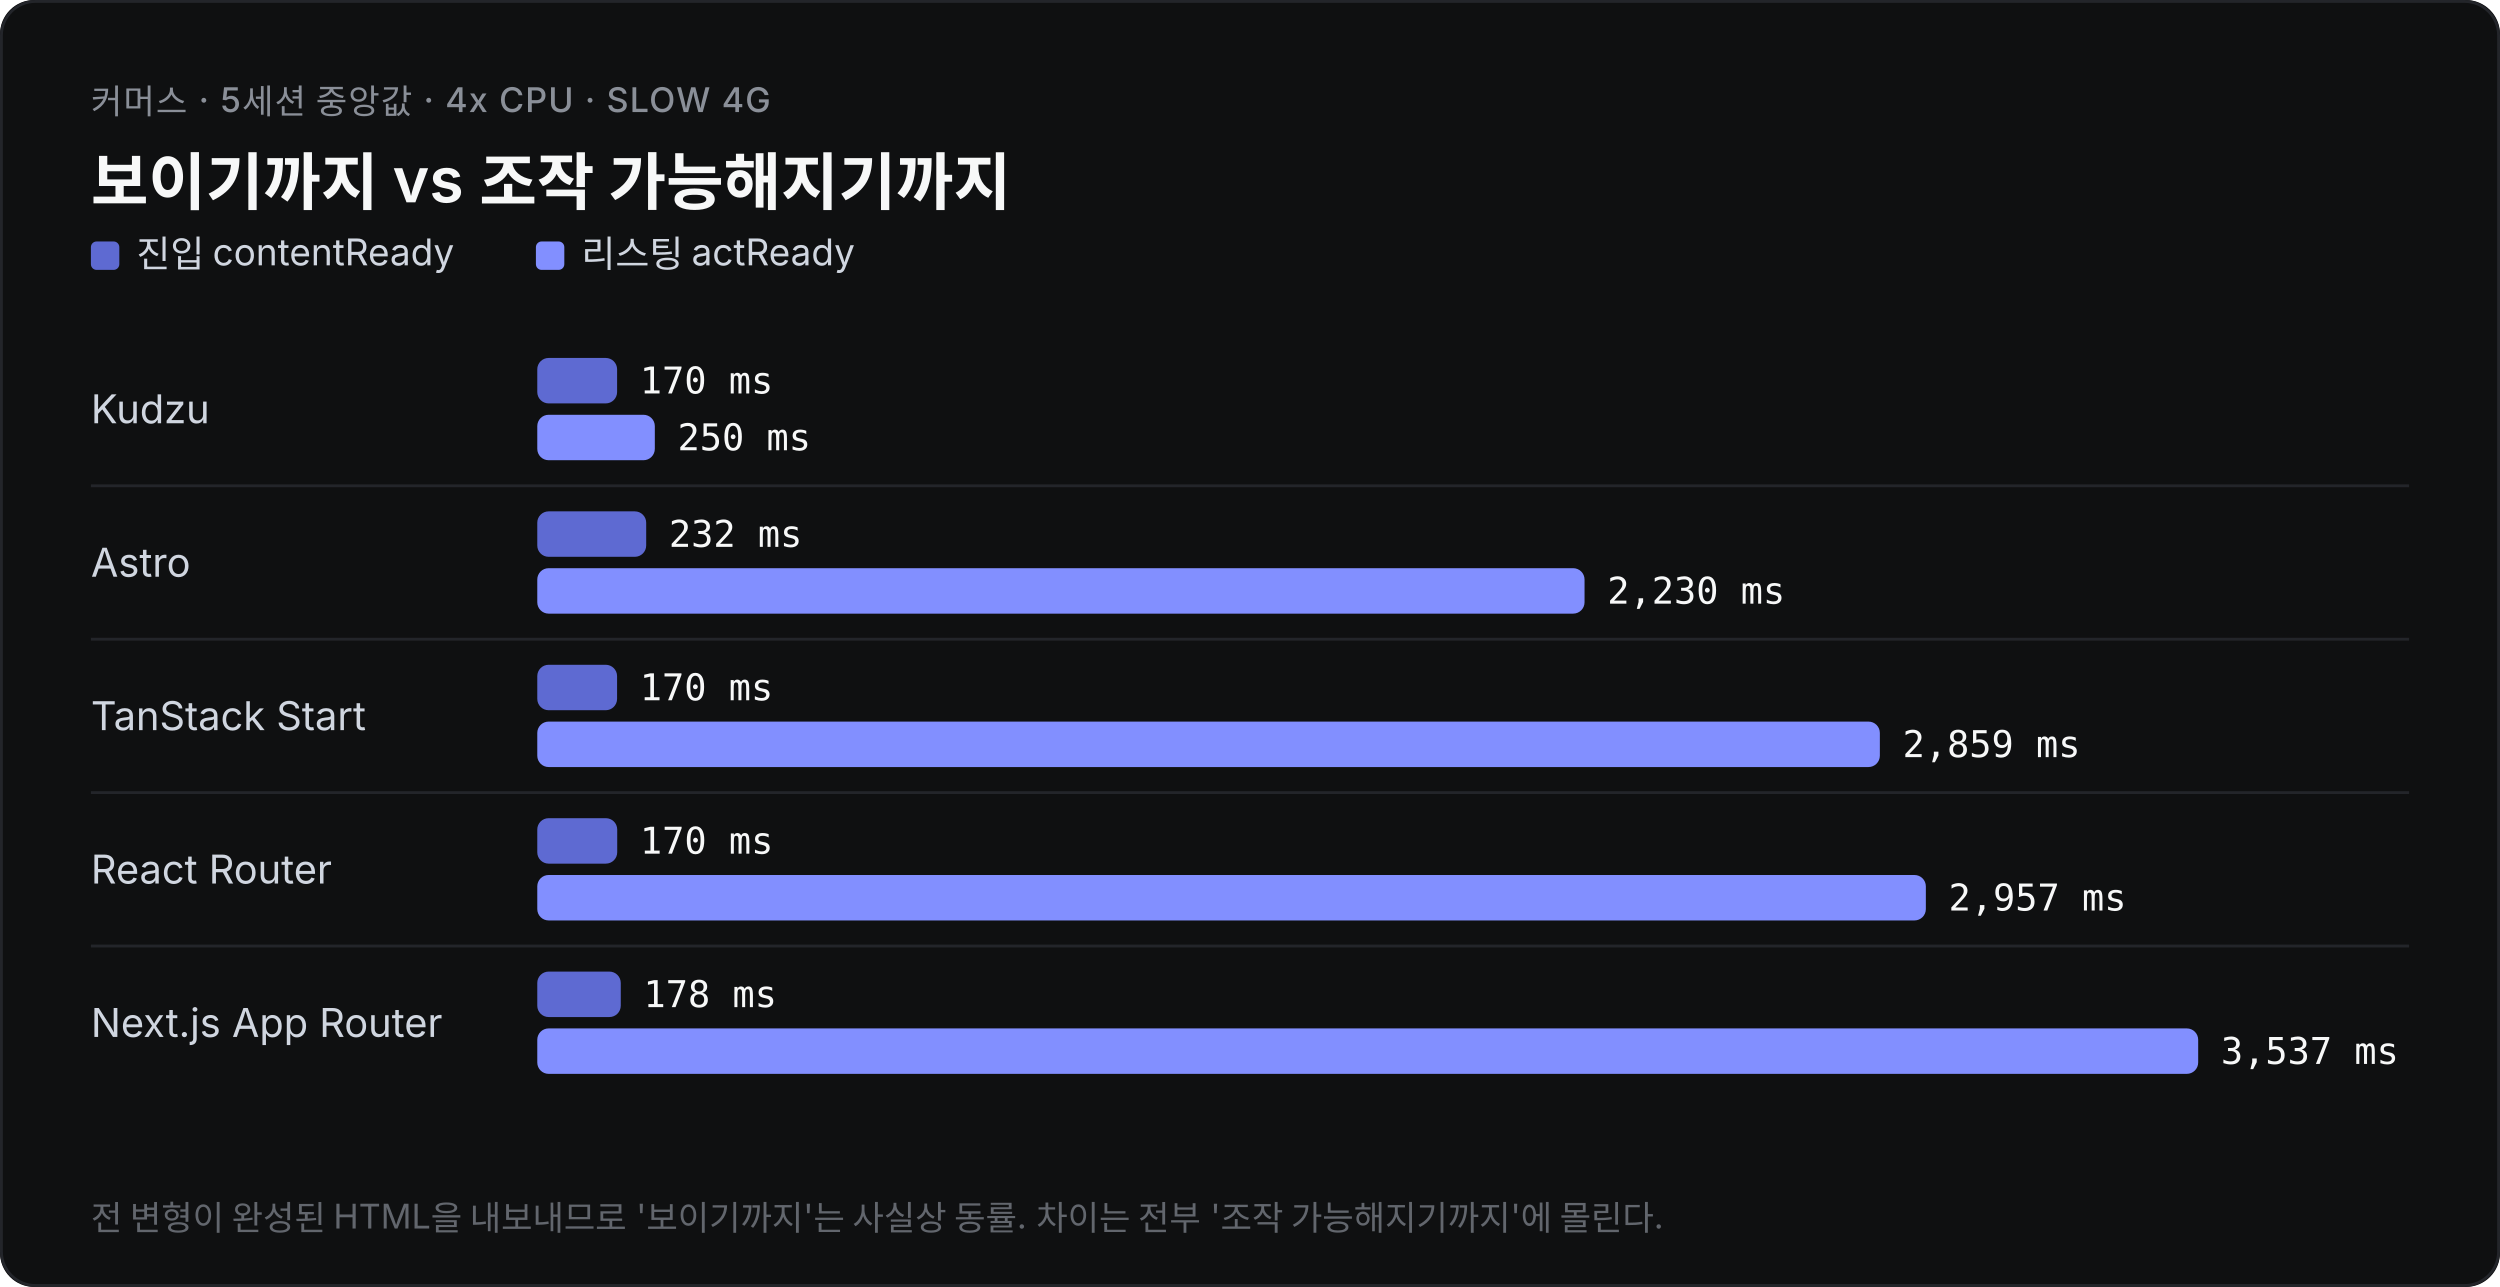
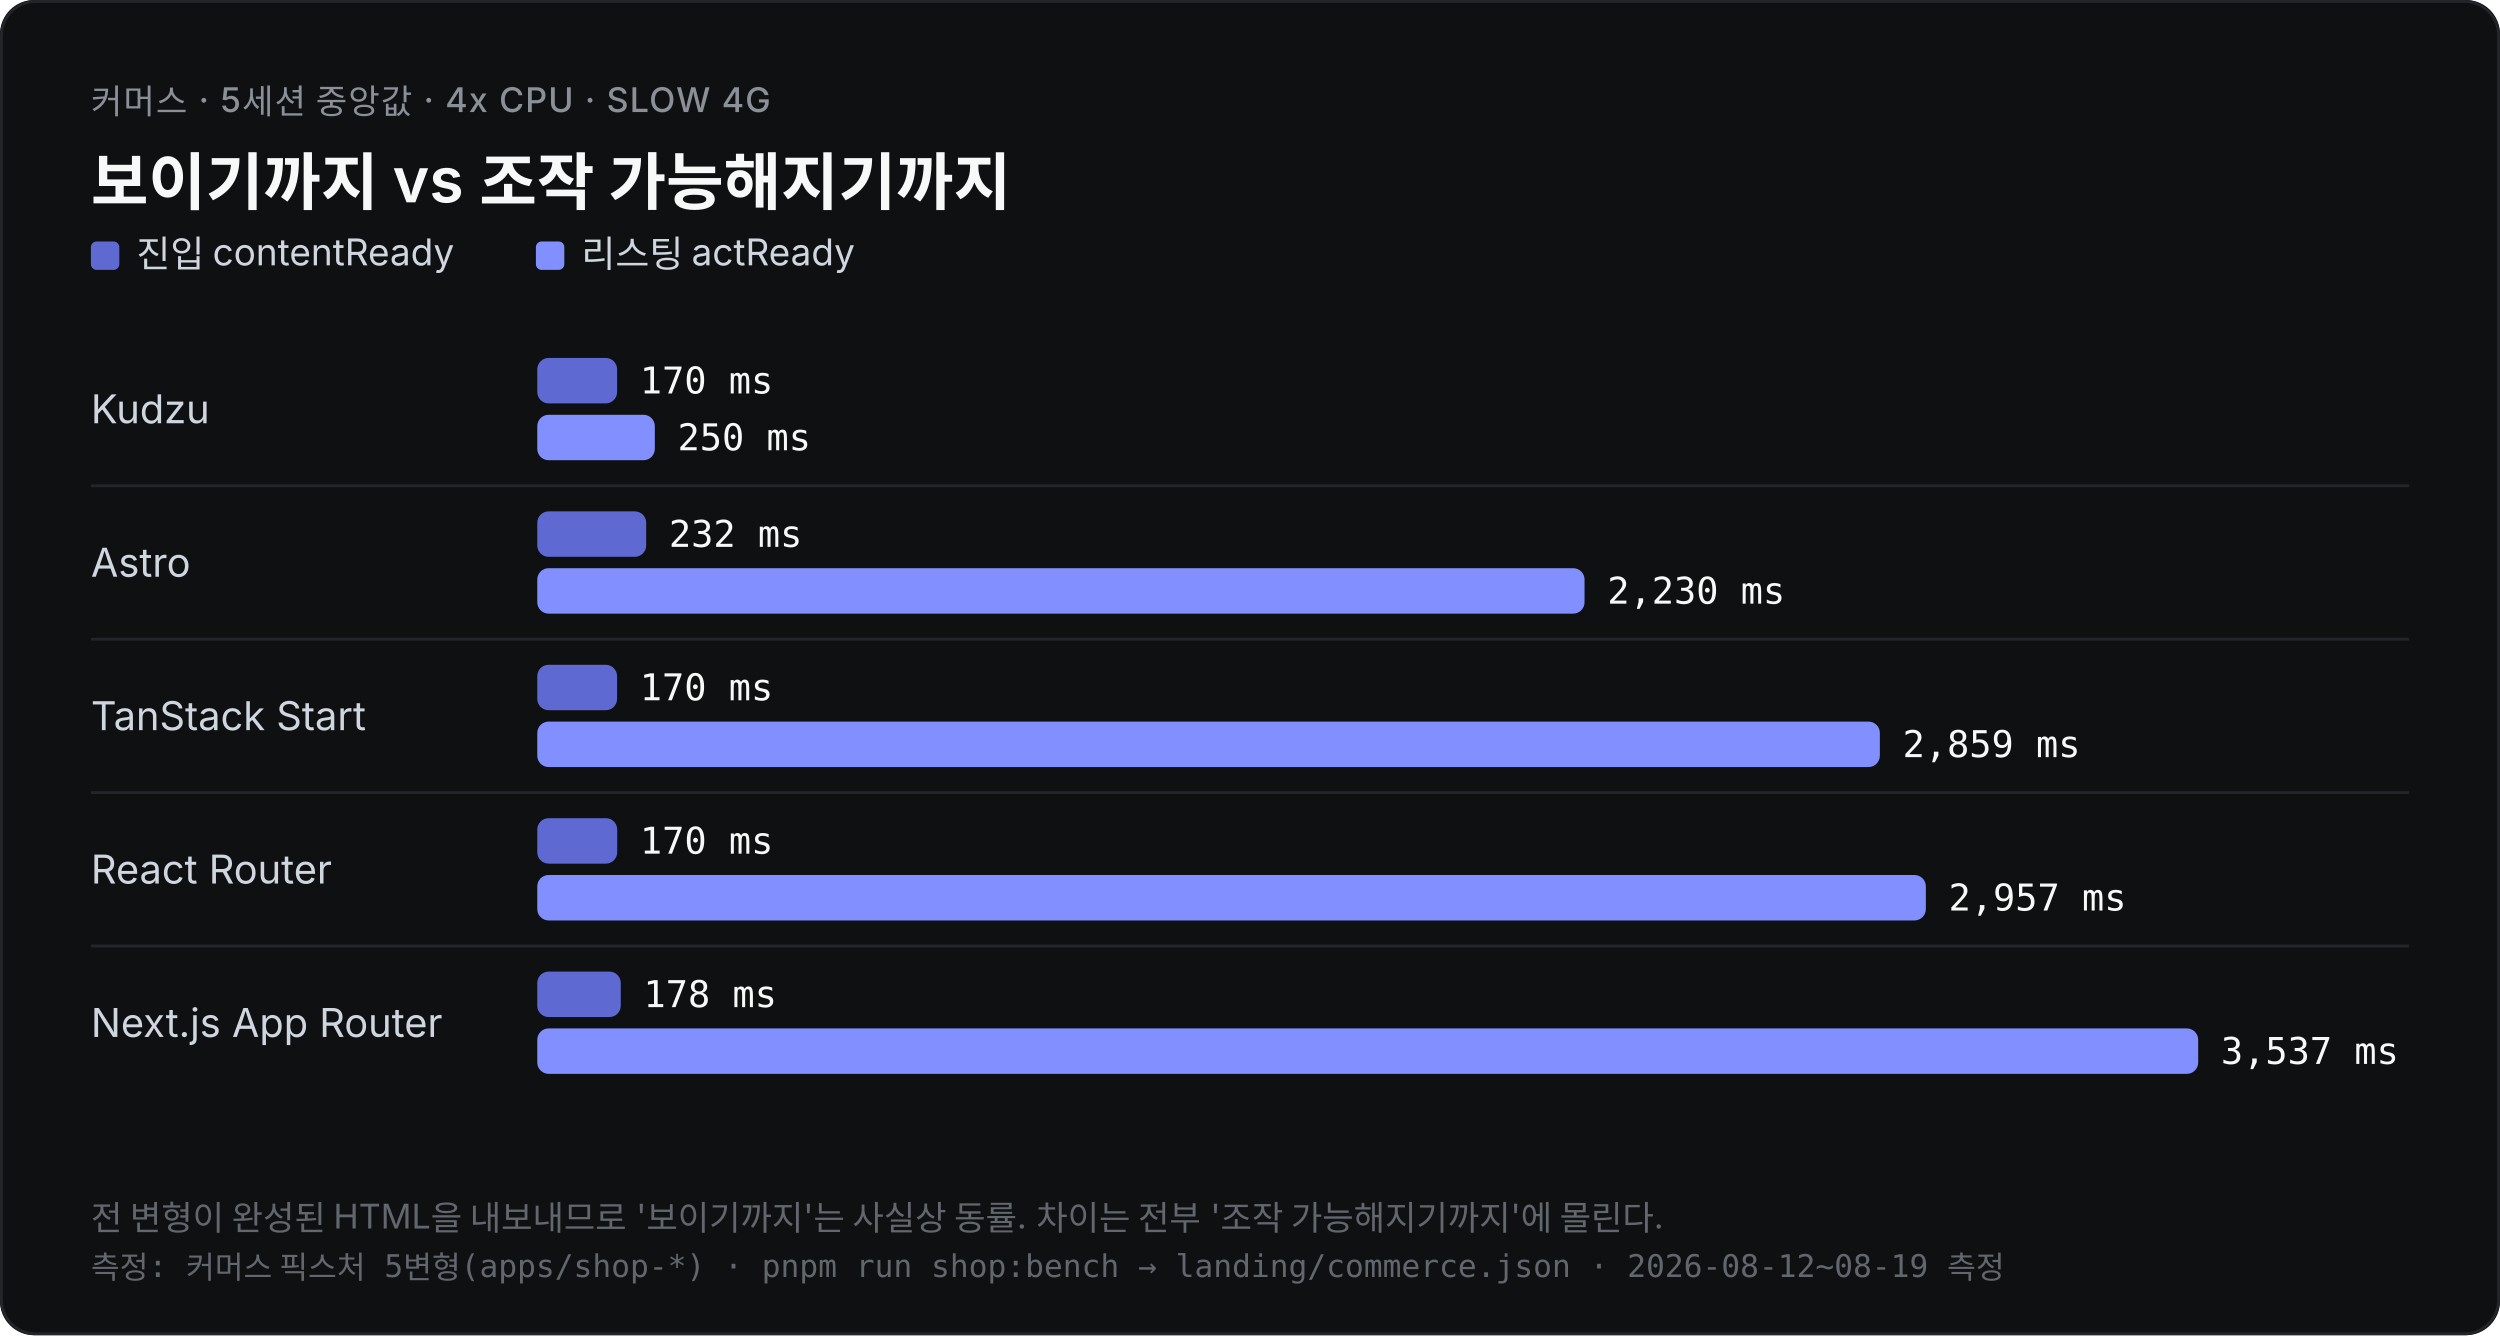
- <svg xmlns="http://www.w3.org/2000/svg" width="880" height="453" viewBox="0 0 880 453" role="img" aria-label="보이기까지 vs 조작 가능해지기까지">
-   <rect x="0" y="0" width="880" height="453" rx="12" fill="#010102" />
-   <rect x="0.5" y="0.5" width="879" height="452" rx="12" fill="#0f1011" stroke="#23252a" stroke-width="1" />
+ <svg xmlns="http://www.w3.org/2000/svg" width="880" height="470" viewBox="0 0 880 470" role="img" aria-label="보이기까지 vs 조작 가능해지기까지">
+   <rect x="0" y="0" width="880" height="470" rx="12" fill="#010102" />
+   <rect x="0.5" y="0.5" width="879" height="469" rx="12" fill="#0f1011" stroke="#23252a" stroke-width="1" />
  <text x="32" y="40" font-family="-apple-system, BlinkMacSystemFont, 'SF Pro Display', 'Segoe UI', Inter, Roboto, sans-serif" font-size="12" font-weight="500" fill="#8a8f98" letter-spacing="0.4">커머스 · 5세션 중앙값 · 4x CPU · SLOW 4G</text>
  <text x="32" y="72" font-family="-apple-system, BlinkMacSystemFont, 'SF Pro Display', 'Segoe UI', Inter, Roboto, sans-serif" font-size="22" font-weight="600" fill="#f7f8f8">보이기까지 vs 조작 가능해지기까지</text>
  <rect x="32" y="85" width="10" height="10" rx="2" fill="#5e6ad2" />
  <text x="48" y="94" font-family="-apple-system, BlinkMacSystemFont, 'SF Pro Display', 'Segoe UI', Inter, Roboto, sans-serif" font-size="13" font-weight="400" fill="#d0d6e0">진입 contentReady</text>
  <rect x="188.64" y="85" width="10" height="10" rx="2" fill="#828fff" />
  <text x="204.64" y="94" font-family="-apple-system, BlinkMacSystemFont, 'SF Pro Display', 'Segoe UI', Inter, Roboto, sans-serif" font-size="13" font-weight="400" fill="#d0d6e0">리스팅 actReady</text>
  <text x="32" y="149" font-family="-apple-system, BlinkMacSystemFont, 'SF Pro Display', 'Segoe UI', Inter, Roboto, sans-serif" font-size="14" font-weight="400" fill="#d0d6e0">Kudzu</text>
  <rect x="189.12" y="126" width="28.1" height="16" rx="4" fill="#5e6ad2" />
  <text x="225.223" y="138.5" font-family="ui-monospace, SFMono-Regular, 'SF Mono', Menlo, monospace" font-size="13" font-weight="400" fill="#f7f8f8">170 ms</text>
  <rect x="189.12" y="146" width="41.38" height="16" rx="4" fill="#828fff" />
  <text x="238.497" y="158.5" font-family="ui-monospace, SFMono-Regular, 'SF Mono', Menlo, monospace" font-size="13" font-weight="400" fill="#f7f8f8">250 ms</text>
  <line x1="32" y1="171" x2="848" y2="171" stroke="#23252a" stroke-width="1" />
  <text x="32" y="203" font-family="-apple-system, BlinkMacSystemFont, 'SF Pro Display', 'Segoe UI', Inter, Roboto, sans-serif" font-size="14" font-weight="400" fill="#d0d6e0">Astro</text>
  <rect x="189.12" y="180" width="38.34" height="16" rx="4" fill="#5e6ad2" />
  <text x="235.456" y="192.5" font-family="ui-monospace, SFMono-Regular, 'SF Mono', Menlo, monospace" font-size="13" font-weight="400" fill="#f7f8f8">232 ms</text>
  <rect x="189.12" y="200" width="368.64" height="16" rx="4" fill="#828fff" />
  <text x="565.764" y="212.5" font-family="ui-monospace, SFMono-Regular, 'SF Mono', Menlo, monospace" font-size="13" font-weight="400" fill="#f7f8f8">2,230 ms</text>
  <line x1="32" y1="225" x2="848" y2="225" stroke="#23252a" stroke-width="1" />
  <text x="32" y="257" font-family="-apple-system, BlinkMacSystemFont, 'SF Pro Display', 'Segoe UI', Inter, Roboto, sans-serif" font-size="14" font-weight="400" fill="#d0d6e0">TanStack Start</text>
  <rect x="189.12" y="234" width="28.09" height="16" rx="4" fill="#5e6ad2" />
  <text x="225.206" y="246.5" font-family="ui-monospace, SFMono-Regular, 'SF Mono', Menlo, monospace" font-size="13" font-weight="400" fill="#f7f8f8">170 ms</text>
  <rect x="189.12" y="254" width="472.59" height="16" rx="4" fill="#828fff" />
  <text x="669.712" y="266.5" font-family="ui-monospace, SFMono-Regular, 'SF Mono', Menlo, monospace" font-size="13" font-weight="400" fill="#f7f8f8">2,859 ms</text>
  <line x1="32" y1="279" x2="848" y2="279" stroke="#23252a" stroke-width="1" />
  <text x="32" y="311" font-family="-apple-system, BlinkMacSystemFont, 'SF Pro Display', 'Segoe UI', Inter, Roboto, sans-serif" font-size="14" font-weight="400" fill="#d0d6e0">React Router</text>
  <rect x="189.12" y="288" width="28.14" height="16" rx="4" fill="#5e6ad2" />
  <text x="225.256" y="300.5" font-family="ui-monospace, SFMono-Regular, 'SF Mono', Menlo, monospace" font-size="13" font-weight="400" fill="#f7f8f8">170 ms</text>
  <rect x="189.12" y="308" width="488.78" height="16" rx="4" fill="#828fff" />
  <text x="685.896" y="320.5" font-family="ui-monospace, SFMono-Regular, 'SF Mono', Menlo, monospace" font-size="13" font-weight="400" fill="#f7f8f8">2,957 ms</text>
  <line x1="32" y1="333" x2="848" y2="333" stroke="#23252a" stroke-width="1" />
  <text x="32" y="365" font-family="-apple-system, BlinkMacSystemFont, 'SF Pro Display', 'Segoe UI', Inter, Roboto, sans-serif" font-size="14" font-weight="400" fill="#d0d6e0">Next.js App Router</text>
  <rect x="189.12" y="342" width="29.39" height="16" rx="4" fill="#5e6ad2" />
  <text x="226.512" y="354.5" font-family="ui-monospace, SFMono-Regular, 'SF Mono', Menlo, monospace" font-size="13" font-weight="400" fill="#f7f8f8">178 ms</text>
  <rect x="189.12" y="362" width="584.64" height="16" rx="4" fill="#828fff" />
  <text x="781.76" y="374.5" font-family="ui-monospace, SFMono-Regular, 'SF Mono', Menlo, monospace" font-size="13" font-weight="400" fill="#f7f8f8">3,537 ms</text>
+   <text x="32" y="450" font-family="ui-monospace, SFMono-Regular, 'SF Mono', Menlo, monospace" font-size="11" font-weight="400" fill="#62666d">측정: 커머스 픽스처 5변형(apps/shop-*) · pnpm run shop:bench → landing/commerce.json · 2026-08-12~08-19 측정</text>
  <text x="32" y="433" font-family="-apple-system, BlinkMacSystemFont, 'SF Pro Display', 'Segoe UI', Inter, Roboto, sans-serif" font-size="12" font-weight="400" fill="#62666d">전 변형이 완성된 HTML을 내보내므로 '보이기까지'는 사실상 동률. 차이는 전부 '조작 가능해지기까지'에 몰린다.</text>
</svg>
